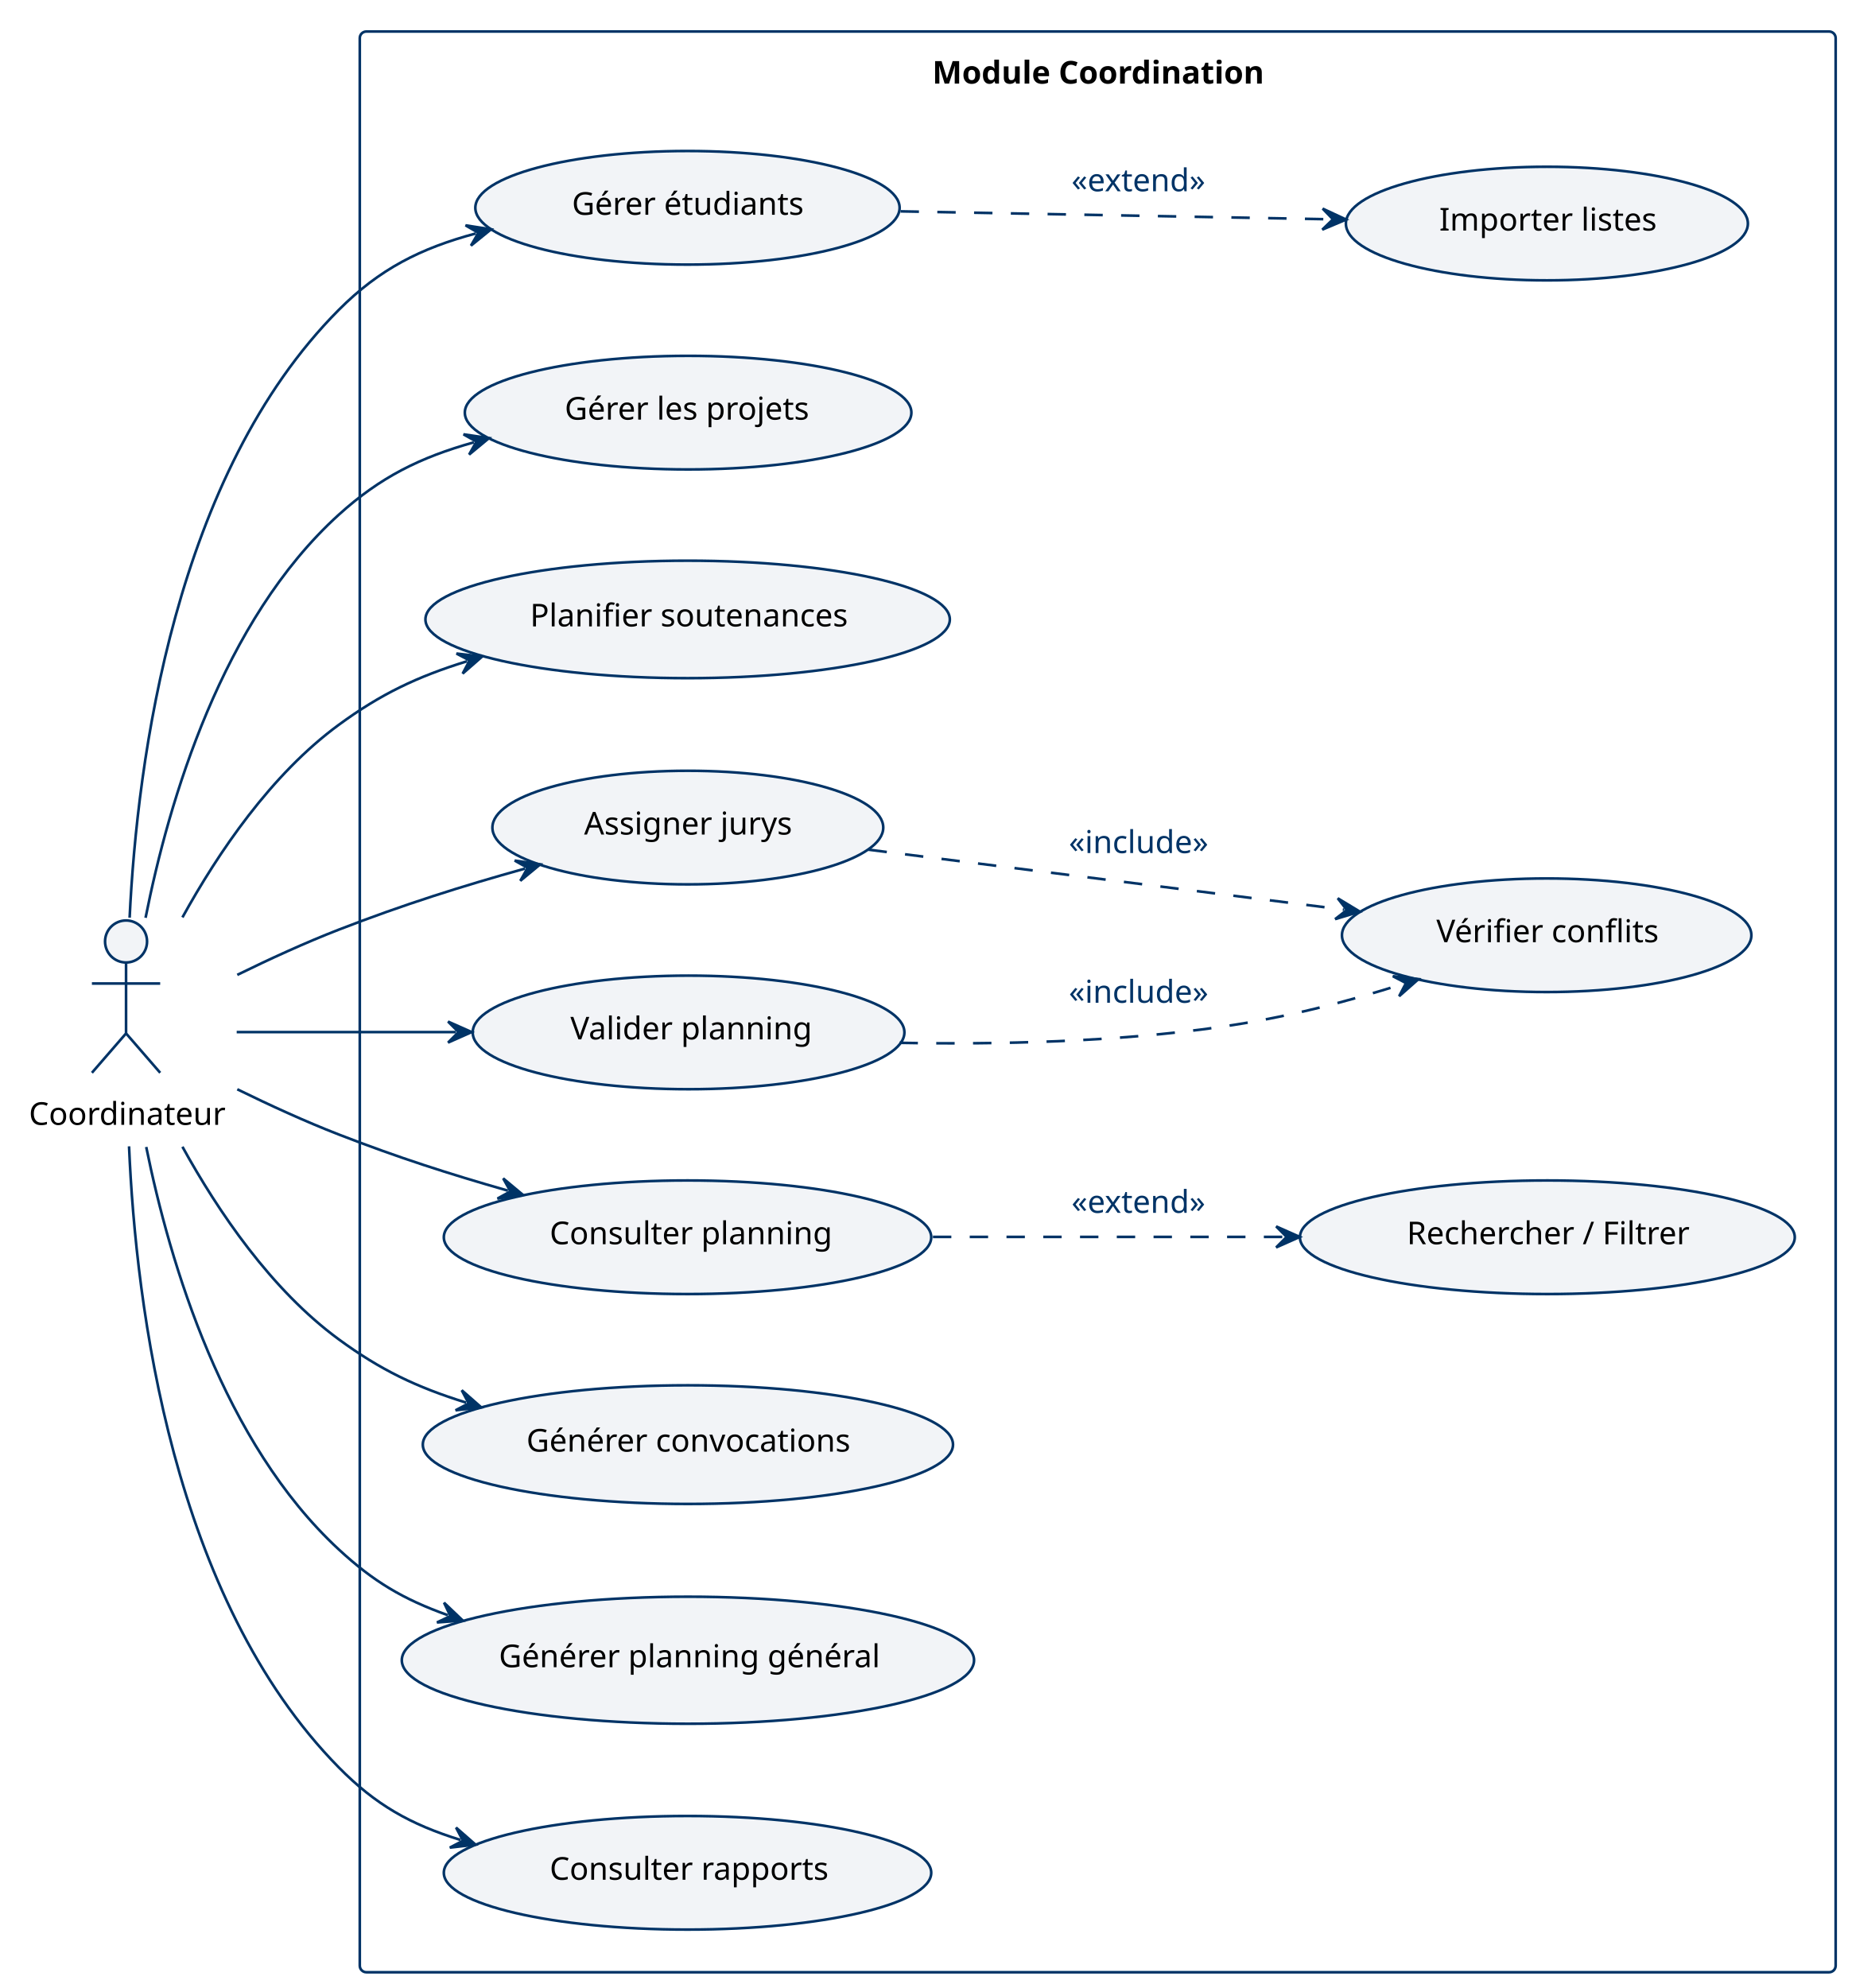
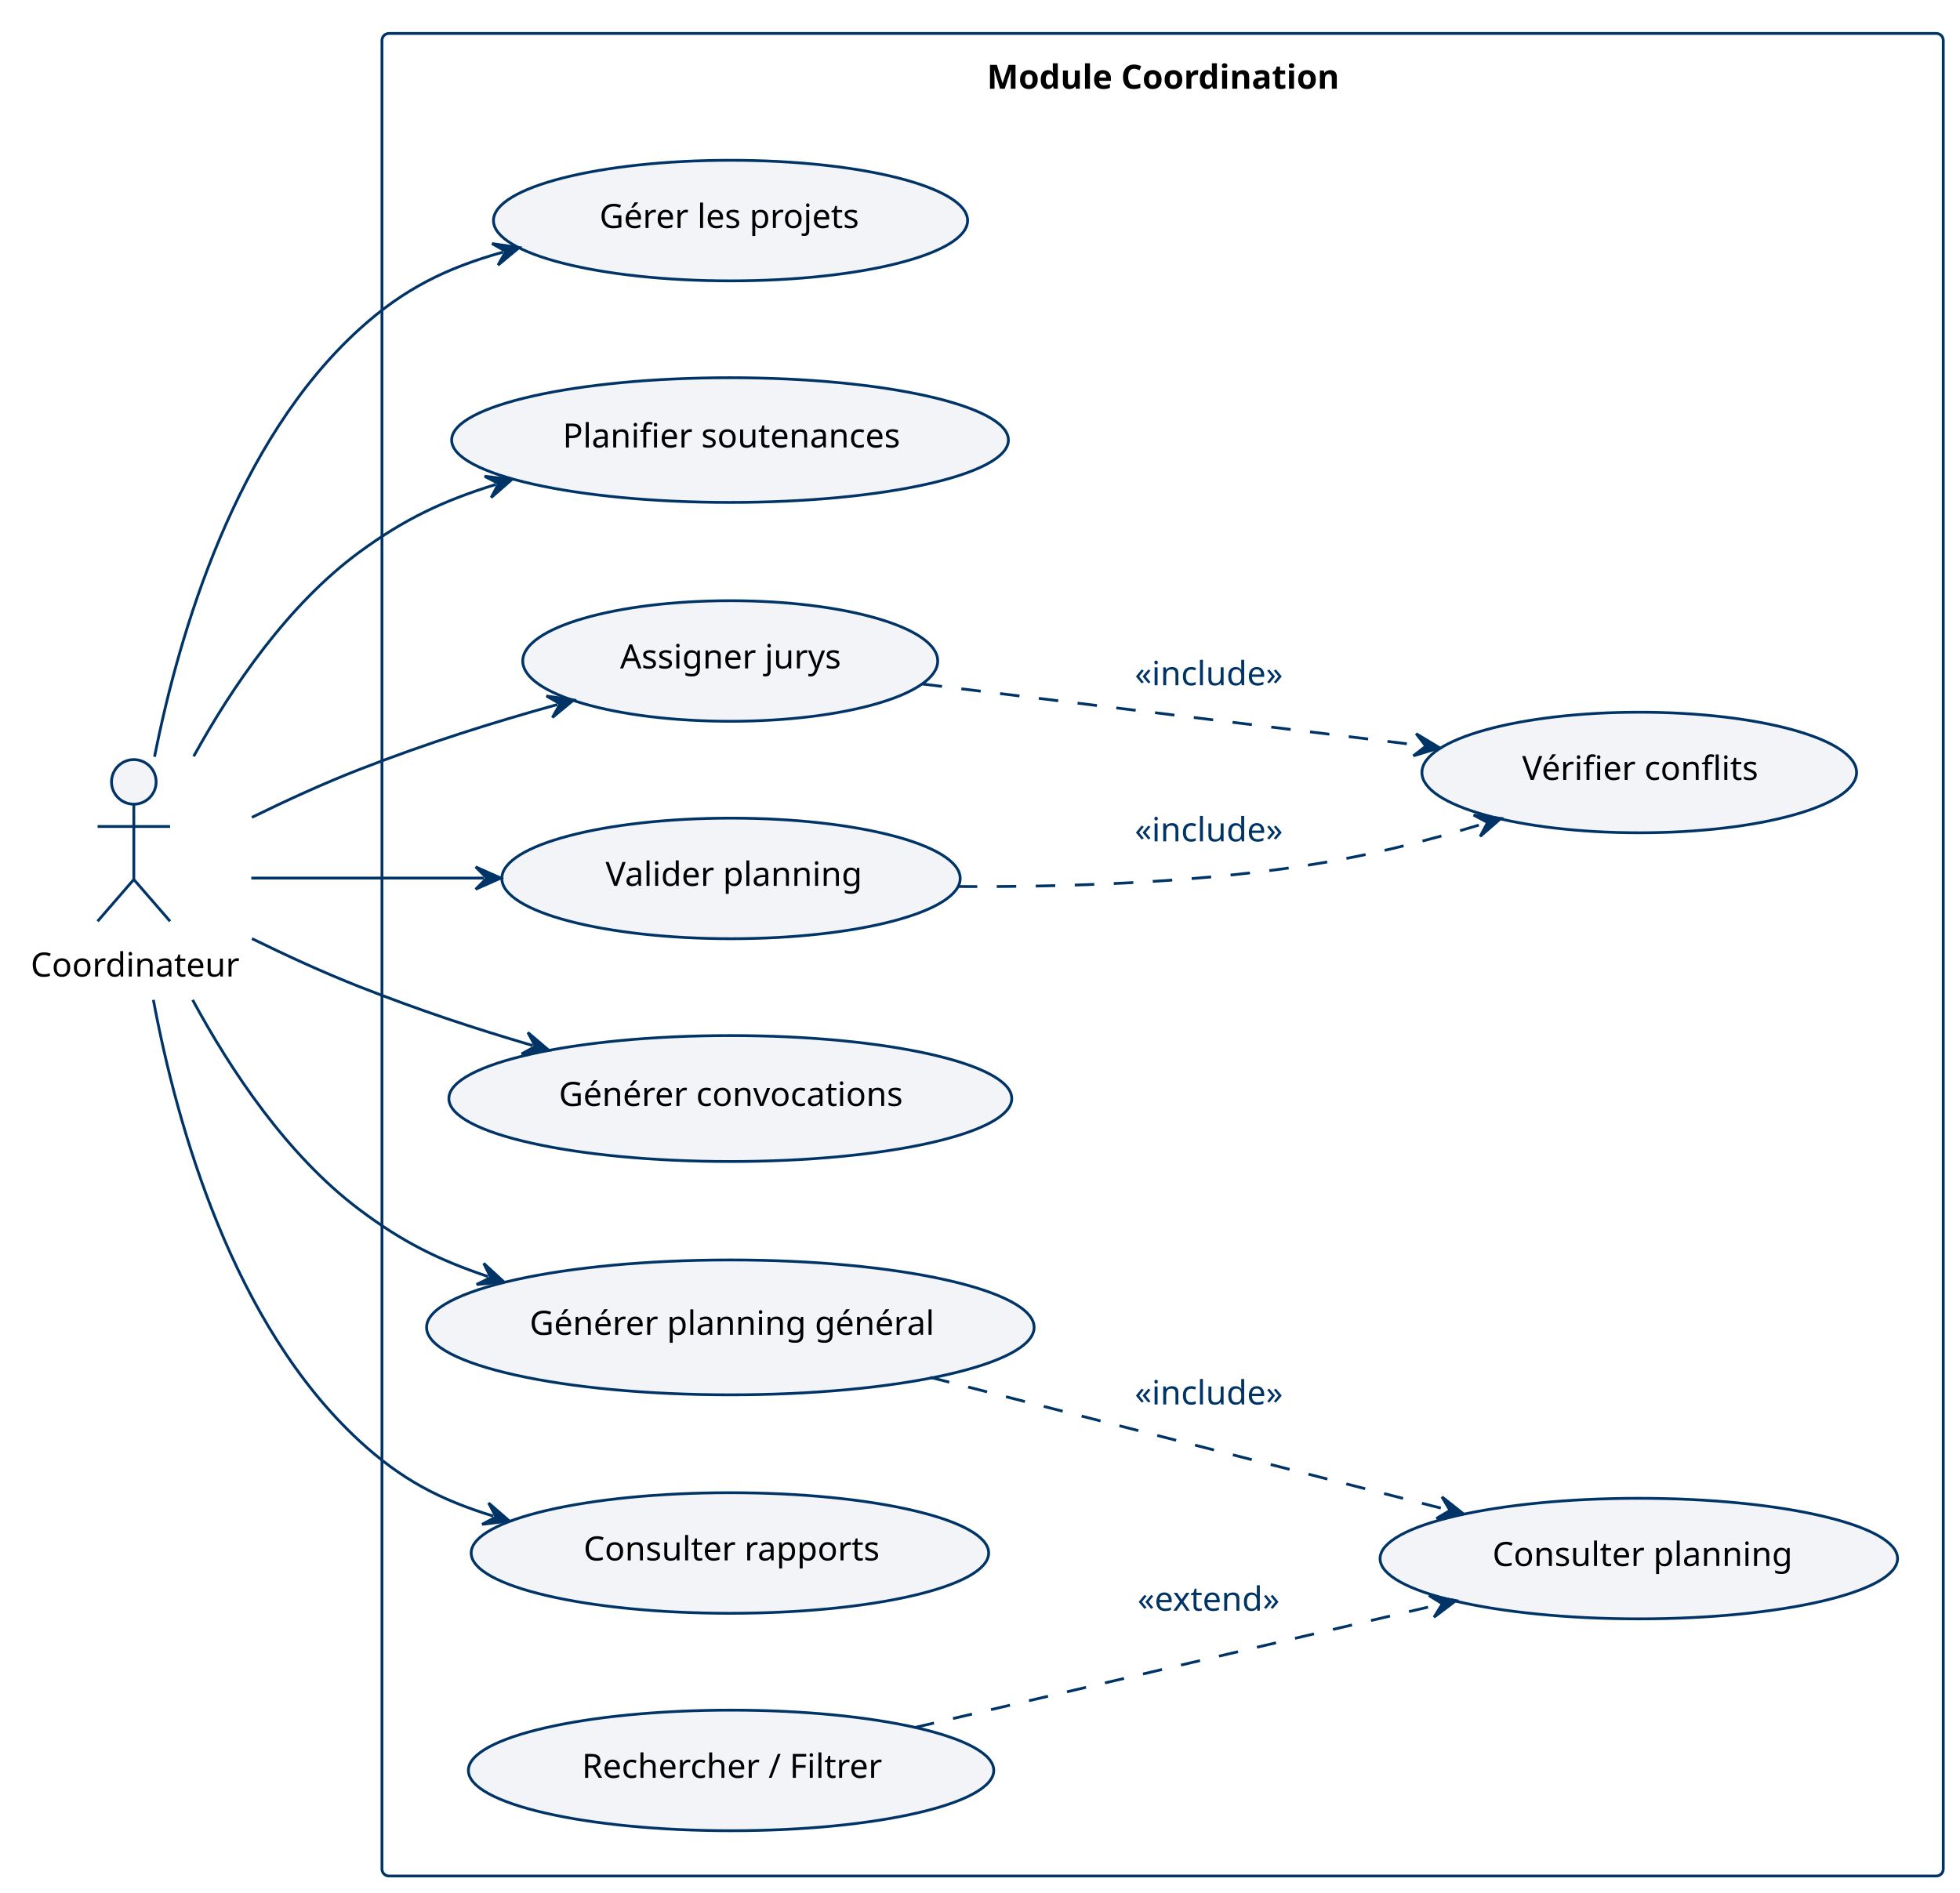
- <svg xmlns="http://www.w3.org/2000/svg" contentStyleType="text/css" height="757px" preserveAspectRatio="none" style="width:705px;height:757px;background:#FFFFFF;" version="1.1" viewBox="0 0 705 757" width="705px" zoomAndPan="magnify">
+ <svg xmlns="http://www.w3.org/2000/svg" contentStyleType="text/css" height="679px" preserveAspectRatio="none" style="width:703px;height:679px;background:#FFFFFF;" version="1.1" viewBox="0 0 703 679" width="703px" zoomAndPan="magnify">
  <defs />
  <g>
    <g id="cluster_Module Coordination">
-       <rect fill="none" height="739" rx="2.5" ry="2.5" style="stroke:#003366;stroke-width:1.0;" width="562" x="137" y="12" />
-       <text fill="#000000" font-family="sans-serif" font-size="12" font-weight="bold" lengthAdjust="spacing" textLength="126" x="355" y="31.828">Module Coordination</text>
-     </g>
-     <g id="elem_UC7">
-       <ellipse cx="261.782" cy="79.128" fill="#F2F4F7" rx="80.782" ry="21.628" style="stroke:#003366;stroke-width:1.0;" />
-       <text fill="#000000" font-family="sans-serif" font-size="12" lengthAdjust="spacing" textLength="88" x="217.782" y="81.784">Gérer étudiants</text>
+       <rect fill="none" height="661" rx="2.5" ry="2.5" style="stroke:#003366;stroke-width:1.0;" width="560" x="137" y="12" />
+       <text fill="#000000" font-family="sans-serif" font-size="12" font-weight="bold" lengthAdjust="spacing" textLength="126" x="354" y="31.828">Module Coordination</text>
    </g>
    <g id="elem_UC11">
-       <ellipse cx="262.024" cy="157.128" fill="#F2F4F7" rx="85.024" ry="21.628" style="stroke:#003366;stroke-width:1.0;" />
-       <text fill="#000000" font-family="sans-serif" font-size="12" lengthAdjust="spacing" textLength="94" x="215.024" y="159.784">Gérer les projets</text>
+       <ellipse cx="262.024" cy="79.128" fill="#F2F4F7" rx="85.024" ry="21.628" style="stroke:#003366;stroke-width:1.0;" />
+       <text fill="#000000" font-family="sans-serif" font-size="12" lengthAdjust="spacing" textLength="94" x="215.024" y="81.784">Gérer les projets</text>
    </g>
    <g id="elem_UC4">
-       <ellipse cx="261.843" cy="235.869" fill="#F2F4F7" rx="99.843" ry="22.369" style="stroke:#003366;stroke-width:1.0;" />
-       <text fill="#000000" font-family="sans-serif" font-size="12" lengthAdjust="spacing" textLength="120" x="201.843" y="238.525">Planifier soutenances</text>
+       <ellipse cx="261.843" cy="157.869" fill="#F2F4F7" rx="99.843" ry="22.369" style="stroke:#003366;stroke-width:1.0;" />
+       <text fill="#000000" font-family="sans-serif" font-size="12" lengthAdjust="spacing" textLength="120" x="201.843" y="160.525">Planifier soutenances</text>
    </g>
    <g id="elem_UC1">
-       <ellipse cx="261.918" cy="315.128" fill="#F2F4F7" rx="74.418" ry="21.628" style="stroke:#003366;stroke-width:1.0;" />
-       <text fill="#000000" font-family="sans-serif" font-size="12" lengthAdjust="spacing" textLength="79" x="222.418" y="317.784">Assigner jurys</text>
+       <ellipse cx="261.918" cy="237.128" fill="#F2F4F7" rx="74.418" ry="21.628" style="stroke:#003366;stroke-width:1.0;" />
+       <text fill="#000000" font-family="sans-serif" font-size="12" lengthAdjust="spacing" textLength="79" x="222.418" y="239.784">Assigner jurys</text>
    </g>
    <g id="elem_UC3">
-       <ellipse cx="262.196" cy="393.128" fill="#F2F4F7" rx="82.196" ry="21.628" style="stroke:#003366;stroke-width:1.0;" />
-       <text fill="#000000" font-family="sans-serif" font-size="12" lengthAdjust="spacing" textLength="90" x="217.196" y="395.784">Valider planning</text>
+       <ellipse cx="262.196" cy="315.128" fill="#F2F4F7" rx="82.196" ry="21.628" style="stroke:#003366;stroke-width:1.0;" />
+       <text fill="#000000" font-family="sans-serif" font-size="12" lengthAdjust="spacing" textLength="90" x="217.196" y="317.784">Valider planning</text>
+     </g>
+     <g id="elem_UC5">
+       <ellipse cx="261.948" cy="394.09" fill="#F2F4F7" rx="100.948" ry="22.59" style="stroke:#003366;stroke-width:1.0;" />
+       <text fill="#000000" font-family="sans-serif" font-size="12" lengthAdjust="spacing" textLength="123" x="200.448" y="396.746">Générer convocations</text>
+     </g>
+     <g id="elem_UC6">
+       <ellipse cx="261.955" cy="476.191" fill="#F2F4F7" rx="108.956" ry="24.191" style="stroke:#003366;stroke-width:1.0;" />
+       <text fill="#000000" font-family="sans-serif" font-size="12" lengthAdjust="spacing" textLength="144" x="189.956" y="478.847">Générer planning général</text>
+     </g>
+     <g id="elem_UC2">
+       <ellipse cx="261.803" cy="557.128" fill="#F2F4F7" rx="92.803" ry="21.628" style="stroke:#003366;stroke-width:1.0;" />
+       <text fill="#000000" font-family="sans-serif" font-size="12" lengthAdjust="spacing" textLength="105" x="209.303" y="559.784">Consulter rapports</text>
    </g>
    <g id="elem_UC9">
-       <ellipse cx="261.803" cy="471.128" fill="#F2F4F7" rx="92.803" ry="21.628" style="stroke:#003366;stroke-width:1.0;" />
-       <text fill="#000000" font-family="sans-serif" font-size="12" lengthAdjust="spacing" textLength="105" x="209.303" y="473.784">Consulter planning</text>
-     </g>
-     <g id="elem_UC5">
-       <ellipse cx="261.948" cy="550.09" fill="#F2F4F7" rx="100.948" ry="22.59" style="stroke:#003366;stroke-width:1.0;" />
-       <text fill="#000000" font-family="sans-serif" font-size="12" lengthAdjust="spacing" textLength="123" x="200.448" y="552.746">Générer convocations</text>
-     </g>
-     <g id="elem_UC6">
-       <ellipse cx="261.955" cy="632.191" fill="#F2F4F7" rx="108.956" ry="24.191" style="stroke:#003366;stroke-width:1.0;" />
-       <text fill="#000000" font-family="sans-serif" font-size="12" lengthAdjust="spacing" textLength="144" x="189.956" y="634.847">Générer planning général</text>
-     </g>
-     <g id="elem_UC2">
-       <ellipse cx="261.803" cy="713.128" fill="#F2F4F7" rx="92.803" ry="21.628" style="stroke:#003366;stroke-width:1.0;" />
-       <text fill="#000000" font-family="sans-serif" font-size="12" lengthAdjust="spacing" textLength="105" x="209.303" y="715.784">Consulter rapports</text>
-     </g>
-     <g id="elem_UC8">
-       <ellipse cx="589.039" cy="85.128" fill="#F2F4F7" rx="76.539" ry="21.628" style="stroke:#003366;stroke-width:1.0;" />
-       <text fill="#000000" font-family="sans-serif" font-size="12" lengthAdjust="spacing" textLength="82" x="548.039" y="87.784">Importer listes</text>
+       <ellipse cx="587.803" cy="559.128" fill="#F2F4F7" rx="92.803" ry="21.628" style="stroke:#003366;stroke-width:1.0;" />
+       <text fill="#000000" font-family="sans-serif" font-size="12" lengthAdjust="spacing" textLength="105" x="535.303" y="561.784">Consulter planning</text>
    </g>
    <g id="elem_Check">
-       <ellipse cx="588.953" cy="356.128" fill="#F2F4F7" rx="77.953" ry="21.628" style="stroke:#003366;stroke-width:1.0;" />
-       <text fill="#000000" font-family="sans-serif" font-size="12" lengthAdjust="spacing" textLength="84" x="546.953" y="358.784">Vérifier conflits</text>
+       <ellipse cx="587.953" cy="277.128" fill="#F2F4F7" rx="77.953" ry="21.628" style="stroke:#003366;stroke-width:1.0;" />
+       <text fill="#000000" font-family="sans-serif" font-size="12" lengthAdjust="spacing" textLength="84" x="545.953" y="279.784">Vérifier conflits</text>
    </g>
    <g id="elem_UC10">
-       <ellipse cx="589.217" cy="471.128" fill="#F2F4F7" rx="94.217" ry="21.628" style="stroke:#003366;stroke-width:1.0;" />
-       <text fill="#000000" font-family="sans-serif" font-size="12" lengthAdjust="spacing" textLength="107" x="535.717" y="473.784">Rechercher / Filtrer</text>
+       <ellipse cx="262.217" cy="635.128" fill="#F2F4F7" rx="94.217" ry="21.628" style="stroke:#003366;stroke-width:1.0;" />
+       <text fill="#000000" font-family="sans-serif" font-size="12" lengthAdjust="spacing" textLength="107" x="208.717" y="637.784">Rechercher / Filtrer</text>
    </g>
    <g id="elem_Coord">
-       <ellipse cx="48" cy="358.5" fill="#F2F4F7" rx="8" ry="8" style="stroke:#003366;stroke-width:1.0;" />
-       <path d="M48,366.5 L48,393.5 M35,374.5 L61,374.5 M48,393.5 L35,408.5 M48,393.5 L61,408.5 " fill="none" style="stroke:#003366;stroke-width:1.0;" />
-       <text fill="#000000" font-family="sans-serif" font-size="12" lengthAdjust="spacing" textLength="74" x="11" y="428.328">Coordinateur</text>
-     </g>
-     <g id="link_UC7_UC8">
-       <path d="M342.92,80.48 C394.7,81.43 455.721,82.559 506.581,83.499 " fill="none" id="UC7-to-UC8" style="stroke:#003366;stroke-width:1.0;stroke-dasharray:7.0,7.0;" />
-       <polygon fill="#003366" points="512.58,83.61,503.656,79.444,507.581,83.518,503.508,87.443,512.58,83.61" style="stroke:#003366;stroke-width:1.0;" />
-       <text fill="#003366" font-family="sans-serif" font-size="12" lengthAdjust="spacing" textLength="50" x="408" y="72.828">«extend»</text>
+       <ellipse cx="48" cy="280.5" fill="#F2F4F7" rx="8" ry="8" style="stroke:#003366;stroke-width:1.0;" />
+       <path d="M48,288.5 L48,315.5 M35,296.5 L61,296.5 M48,315.5 L35,330.5 M48,315.5 L61,330.5 " fill="none" style="stroke:#003366;stroke-width:1.0;" />
+       <text fill="#000000" font-family="sans-serif" font-size="12" lengthAdjust="spacing" textLength="74" x="11" y="350.328">Coordinateur</text>
    </g>
    <g id="link_UC1_Check">
-       <path d="M330.74,323.55 C385.52,330.46 456.447,339.398 511.877,346.398 " fill="none" id="UC1-to-Check" style="stroke:#003366;stroke-width:1.0;stroke-dasharray:7.0,7.0;" />
-       <polygon fill="#003366" points="517.83,347.15,509.402,342.054,512.869,346.524,508.4,349.991,517.83,347.15" style="stroke:#003366;stroke-width:1.0;" />
-       <text fill="#003366" font-family="sans-serif" font-size="12" lengthAdjust="spacing" textLength="52" x="407" y="324.828">«include»</text>
+       <path d="M330.92,245.39 C385.29,252.1 455.345,260.745 510.415,267.545 " fill="none" id="UC1-to-Check" style="stroke:#003366;stroke-width:1.0;stroke-dasharray:7.0,7.0;" />
+       <polygon fill="#003366" points="516.37,268.28,507.928,263.207,511.408,267.667,506.948,271.147,516.37,268.28" style="stroke:#003366;stroke-width:1.0;" />
+       <text fill="#003366" font-family="sans-serif" font-size="12" lengthAdjust="spacing" textLength="52" x="407" y="245.828">«include»</text>
    </g>
    <g id="link_UC3_Check">
-       <path d="M342.52,397.09 C379.88,397.77 424.91,396.8 465,391 C490.27,387.35 511.937,381.711 534.437,374.631 " fill="none" id="UC3-to-Check" style="stroke:#003366;stroke-width:1.0;stroke-dasharray:7.0,7.0;" />
-       <polygon fill="#003366" points="540.16,372.83,530.374,371.716,535.391,374.331,532.776,379.347,540.16,372.83" style="stroke:#003366;stroke-width:1.0;" />
-       <text fill="#003366" font-family="sans-serif" font-size="12" lengthAdjust="spacing" textLength="52" x="407" y="381.828">«include»</text>
+       <path d="M343.5,318.03 C380.66,318.25 425.26,316.83 465,311 C489.58,307.39 510.491,302.09 532.601,295.35 " fill="none" id="UC3-to-Check" style="stroke:#003366;stroke-width:1.0;stroke-dasharray:7.0,7.0;" />
+       <polygon fill="#003366" points="538.34,293.6,528.565,292.398,533.557,295.058,530.898,300.05,538.34,293.6" style="stroke:#003366;stroke-width:1.0;" />
+       <text fill="#003366" font-family="sans-serif" font-size="12" lengthAdjust="spacing" textLength="52" x="407" y="301.828">«include»</text>
    </g>
-     <g id="link_UC9_UC10">
-       <path d="M355.26,471 C398.99,471 445.12,471 488.94,471 " fill="none" id="UC9-to-UC10" style="stroke:#003366;stroke-width:1.0;stroke-dasharray:7.0,7.0;" />
-       <polygon fill="#003366" points="494.94,471,485.94,467,489.94,471,485.94,475,494.94,471" style="stroke:#003366;stroke-width:1.0;" />
-       <text fill="#003366" font-family="sans-serif" font-size="12" lengthAdjust="spacing" textLength="50" x="408" y="461.828">«extend»</text>
+     <g id="link_UC6_UC9">
+       <path d="M333.7,494.11 C390.77,508.73 464.478,527.611 519.108,541.611 " fill="none" id="UC6-to-UC9" style="stroke:#003366;stroke-width:1.0;stroke-dasharray:7.0,7.0;" />
+       <polygon fill="#003366" points="524.92,543.1,517.195,536.991,520.077,541.859,515.209,544.741,524.92,543.1" style="stroke:#003366;stroke-width:1.0;" />
+       <text fill="#003366" font-family="sans-serif" font-size="12" lengthAdjust="spacing" textLength="52" x="407" y="503.828">«include»</text>
    </g>
-     <g id="link_Coord_UC7">
-       <path d="M49.36,349.43 C52.27,289.17 66.55,180.71 129,118 C144.51,102.42 160.126,94.559 181.196,88.889 " fill="none" id="Coord-to-UC7" style="stroke:#003366;stroke-width:1.0;" />
-       <polygon fill="#003366" points="186.99,87.33,177.26,85.806,182.162,88.629,179.339,93.531,186.99,87.33" style="stroke:#003366;stroke-width:1.0;" />
+     <g id="link_UC10_UC9">
+       <path d="M328.18,619.71 C384.63,606.47 460.018,588.78 516.358,575.57 " fill="none" id="UC10-to-UC9" style="stroke:#003366;stroke-width:1.0;stroke-dasharray:7.0,7.0;" />
+       <polygon fill="#003366" points="522.2,574.2,512.524,572.36,517.332,575.341,514.351,580.149,522.2,574.2" style="stroke:#003366;stroke-width:1.0;" />
+       <text fill="#003366" font-family="sans-serif" font-size="12" lengthAdjust="spacing" textLength="50" x="408" y="577.828">«extend»</text>
    </g>
    <g id="link_Coord_UC11">
-       <path d="M55.43,349.48 C64.3,304.8 84.55,236.28 129,196 C144.85,181.64 159.973,174.169 180.453,168.429 " fill="none" id="Coord-to-UC11" style="stroke:#003366;stroke-width:1.0;" />
-       <polygon fill="#003366" points="186.23,166.81,176.484,165.387,181.416,168.159,178.643,173.09,186.23,166.81" style="stroke:#003366;stroke-width:1.0;" />
+       <path d="M55.43,271.48 C64.3,226.8 84.55,158.28 129,118 C144.85,103.64 159.973,96.169 180.453,90.429 " fill="none" id="Coord-to-UC11" style="stroke:#003366;stroke-width:1.0;" />
+       <polygon fill="#003366" points="186.23,88.81,176.484,87.387,181.416,90.159,178.643,95.09,186.23,88.81" style="stroke:#003366;stroke-width:1.0;" />
    </g>
    <g id="link_Coord_UC4">
-       <path d="M69.47,349.33 C83.13,324.56 103.3,294.84 129,276 C145.03,264.25 158.809,257.685 177.859,251.785 " fill="none" id="Coord-to-UC4" style="stroke:#003366;stroke-width:1.0;" />
-       <polygon fill="#003366" points="183.59,250.01,173.81,248.852,178.814,251.489,176.176,256.494,183.59,250.01" style="stroke:#003366;stroke-width:1.0;" />
+       <path d="M69.47,271.33 C83.13,246.56 103.3,216.84 129,198 C145.03,186.25 158.809,179.685 177.859,173.785 " fill="none" id="Coord-to-UC4" style="stroke:#003366;stroke-width:1.0;" />
+       <polygon fill="#003366" points="183.59,172.01,173.81,170.852,178.814,173.489,176.176,178.494,183.59,172.01" style="stroke:#003366;stroke-width:1.0;" />
    </g>
    <g id="link_Coord_UC1">
-       <path d="M90.35,371.22 C102.61,365.21 116.18,358.98 129,354 C153.73,344.4 176.051,337.403 199.951,330.733 " fill="none" id="Coord-to-UC1" style="stroke:#003366;stroke-width:1.0;" />
-       <polygon fill="#003366" points="205.73,329.12,195.986,327.687,200.914,330.464,198.137,335.392,205.73,329.12" style="stroke:#003366;stroke-width:1.0;" />
+       <path d="M90.35,293.22 C102.61,287.21 116.18,280.98 129,276 C153.73,266.4 176.051,259.403 199.951,252.733 " fill="none" id="Coord-to-UC1" style="stroke:#003366;stroke-width:1.0;" />
+       <polygon fill="#003366" points="205.73,251.12,195.986,249.686,200.914,252.464,198.137,257.392,205.73,251.12" style="stroke:#003366;stroke-width:1.0;" />
    </g>
    <g id="link_Coord_UC3">
-       <path d="M90.13,393 C115.53,393 143.02,393 173.61,393 " fill="none" id="Coord-to-UC3" style="stroke:#003366;stroke-width:1.0;" />
-       <polygon fill="#003366" points="179.61,393,170.61,389,174.61,393,170.61,397,179.61,393" style="stroke:#003366;stroke-width:1.0;" />
-     </g>
-     <g id="link_Coord_UC9">
-       <path d="M90.35,414.78 C102.61,420.79 116.18,427.02 129,432 C151.5,440.74 171.02,447.005 193.4,453.385 " fill="none" id="Coord-to-UC9" style="stroke:#003366;stroke-width:1.0;" />
-       <polygon fill="#003366" points="199.17,455.03,191.611,448.716,194.362,453.659,189.418,456.409,199.17,455.03" style="stroke:#003366;stroke-width:1.0;" />
+       <path d="M90.13,315 C115.53,315 143.02,315 173.61,315 " fill="none" id="Coord-to-UC3" style="stroke:#003366;stroke-width:1.0;" />
+       <polygon fill="#003366" points="179.61,315,170.61,311,174.61,315,170.61,319,179.61,315" style="stroke:#003366;stroke-width:1.0;" />
    </g>
    <g id="link_Coord_UC5">
-       <path d="M69.47,436.67 C83.13,461.44 103.3,491.16 129,510 C144.93,521.68 158.571,528.208 177.511,534.098 " fill="none" id="Coord-to-UC5" style="stroke:#003366;stroke-width:1.0;" />
-       <polygon fill="#003366" points="183.24,535.88,175.834,529.388,178.465,534.395,173.458,537.027,183.24,535.88" style="stroke:#003366;stroke-width:1.0;" />
+       <path d="M90.37,336.72 C102.63,342.73 116.2,348.98 129,354 C150.73,362.53 169.305,368.662 191.095,375.092 " fill="none" id="Coord-to-UC5" style="stroke:#003366;stroke-width:1.0;" />
+       <polygon fill="#003366" points="196.85,376.79,189.35,370.406,192.054,375.375,187.086,378.079,196.85,376.79" style="stroke:#003366;stroke-width:1.0;" />
    </g>
    <g id="link_Coord_UC6">
-       <path d="M55.68,436.75 C64.73,481.29 85.1,549.39 129,590 C142.24,602.25 153.401,608.909 170.561,615.049 " fill="none" id="Coord-to-UC6" style="stroke:#003366;stroke-width:1.0;" />
-       <polygon fill="#003366" points="176.21,617.07,169.084,610.272,171.502,615.385,166.388,617.804,176.21,617.07" style="stroke:#003366;stroke-width:1.0;" />
+       <path d="M69.09,358.7 C82.73,383.97 103.01,414.51 129,434 C144.2,445.4 156.904,451.844 175.064,457.964 " fill="none" id="Coord-to-UC6" style="stroke:#003366;stroke-width:1.0;" />
+       <polygon fill="#003366" points="180.75,459.88,173.499,453.215,176.012,458.283,170.944,460.796,180.75,459.88" style="stroke:#003366;stroke-width:1.0;" />
    </g>
    <g id="link_Coord_UC2">
-       <path d="M49.14,436.51 C51.74,497.62 65.61,608.59 129,673 C143.03,687.25 156.21,694.681 175.34,700.621 " fill="none" id="Coord-to-UC2" style="stroke:#003366;stroke-width:1.0;" />
-       <polygon fill="#003366" points="181.07,702.4,173.661,695.911,176.295,700.917,171.289,703.551,181.07,702.4" style="stroke:#003366;stroke-width:1.0;" />
+       <path d="M55.01,358.7 C63.58,404.42 83.62,475.24 129,517 C143.89,530.7 157.593,537.964 176.963,543.894 " fill="none" id="Coord-to-UC2" style="stroke:#003366;stroke-width:1.0;" />
+       <polygon fill="#003366" points="182.7,545.65,175.265,539.191,177.919,544.186,172.923,546.84,182.7,545.65" style="stroke:#003366;stroke-width:1.0;" />
    </g>
  </g>
</svg>
